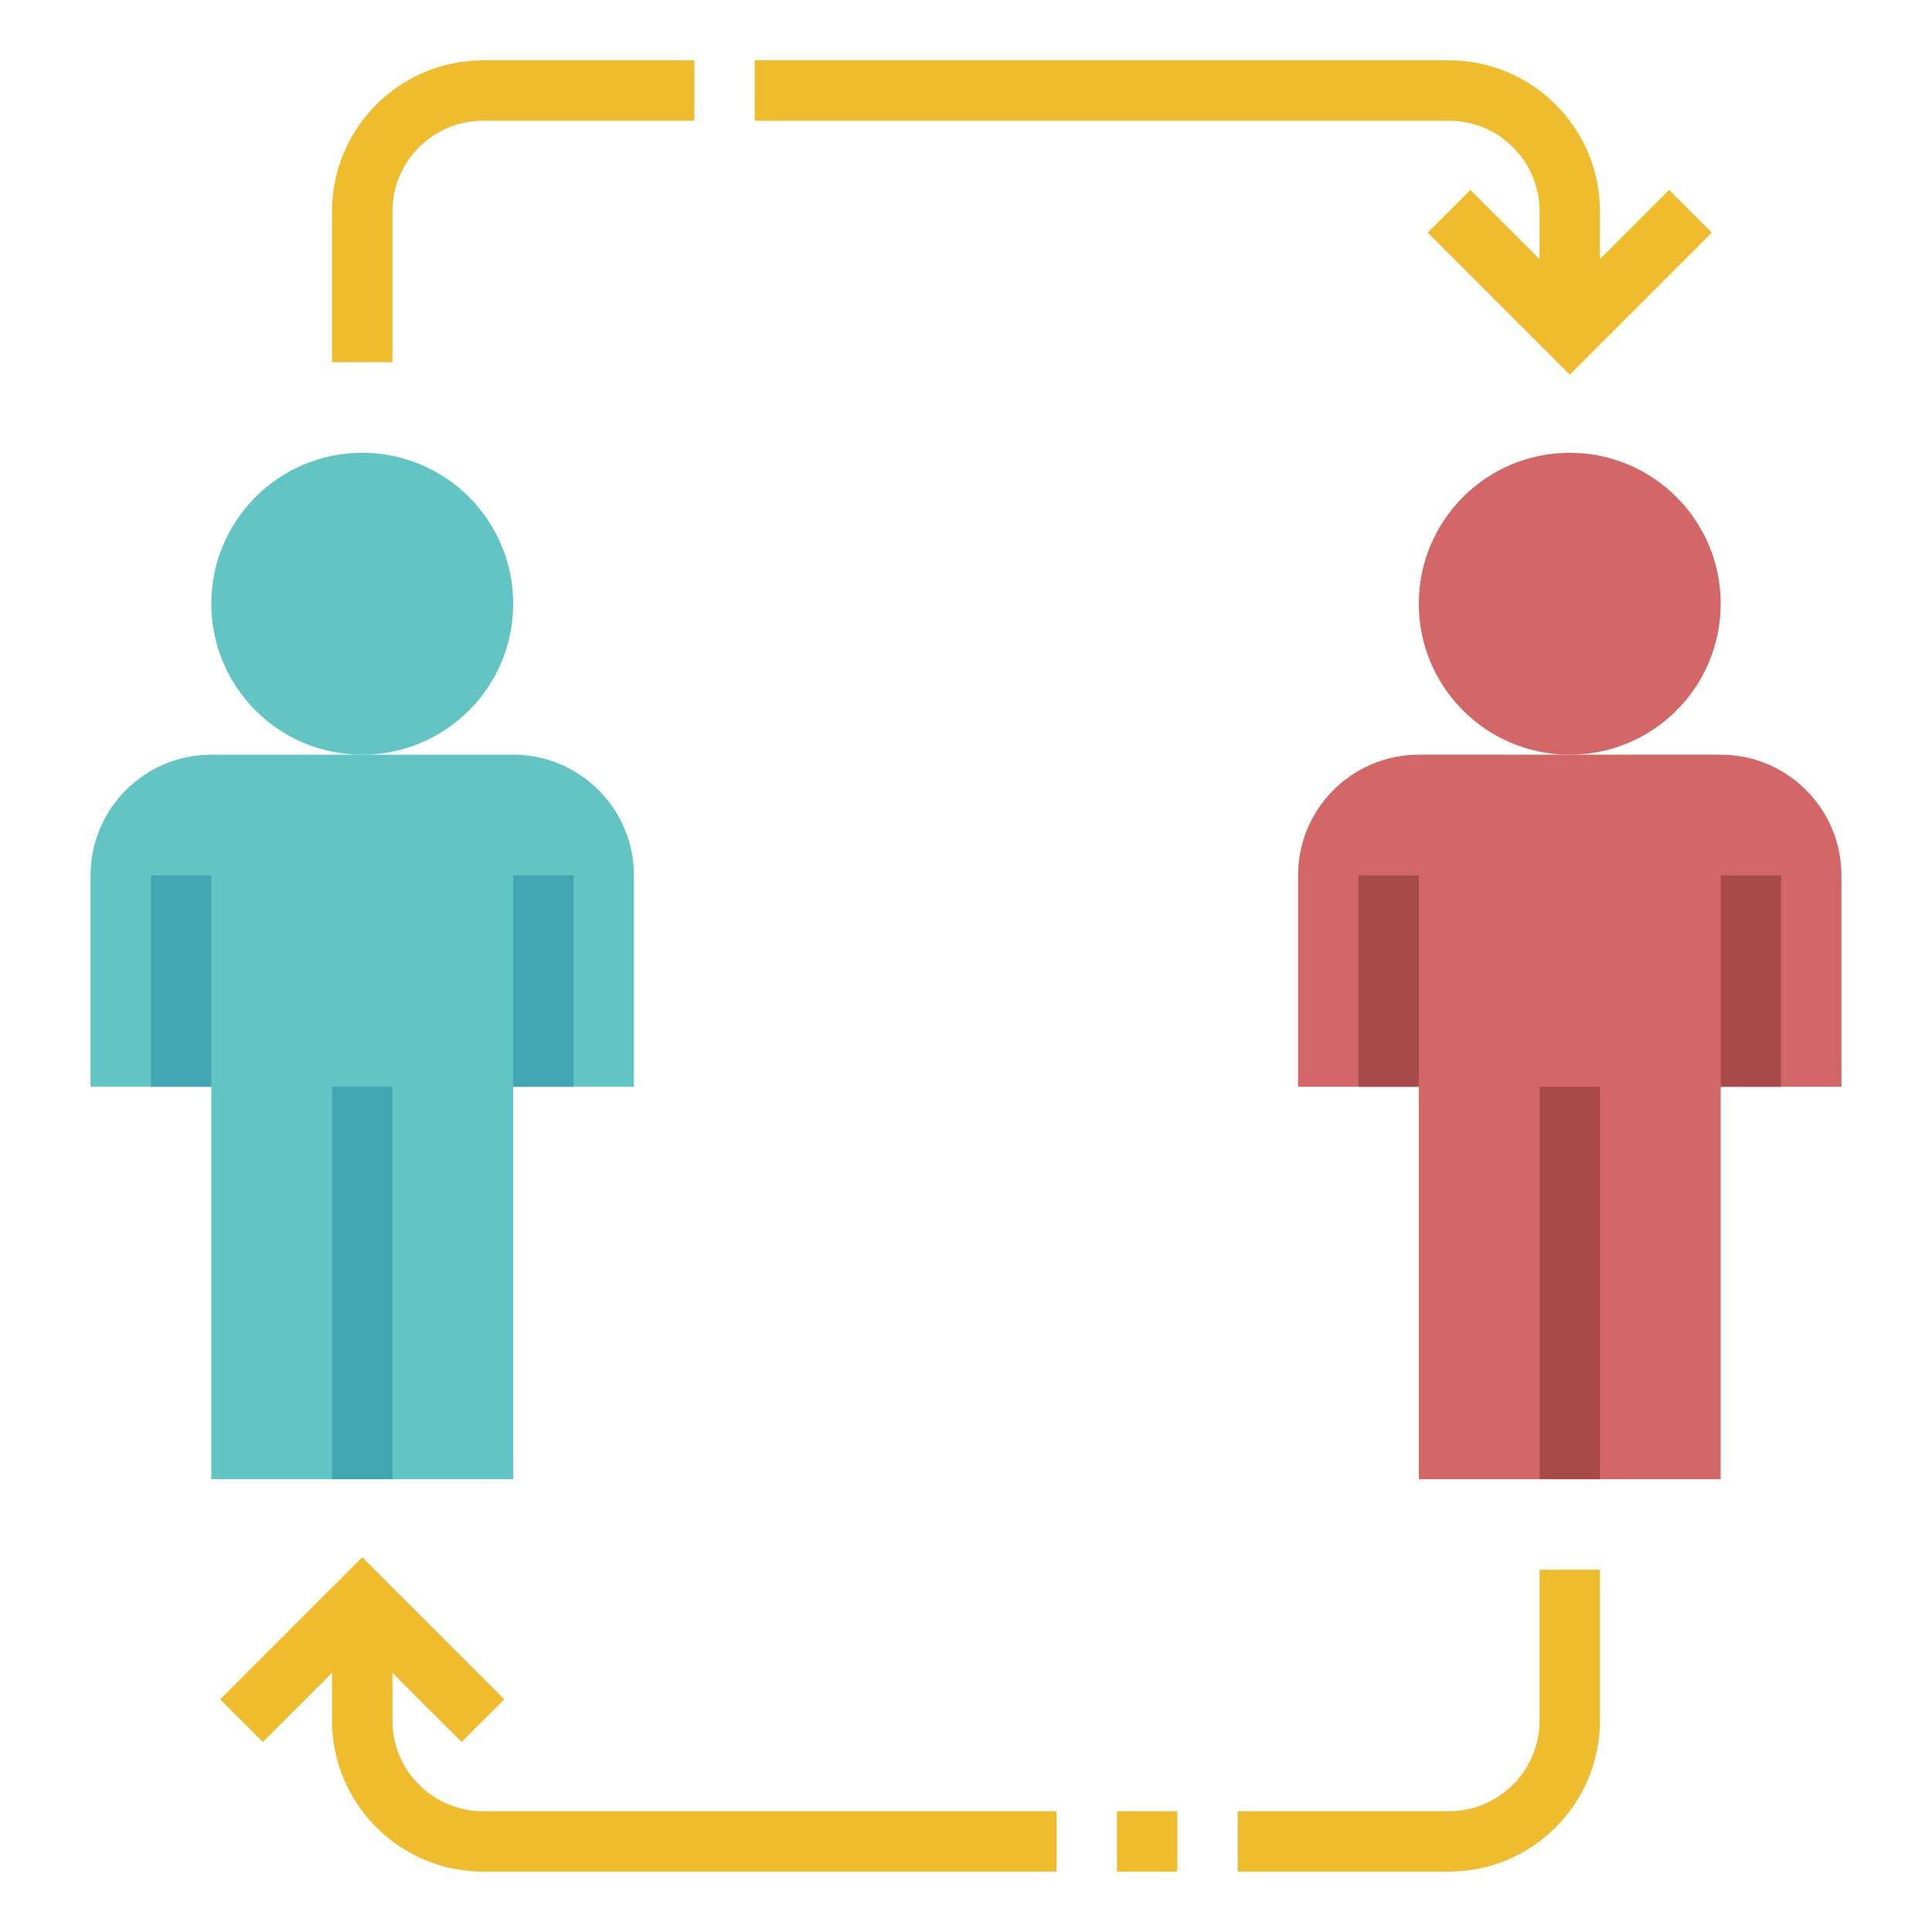
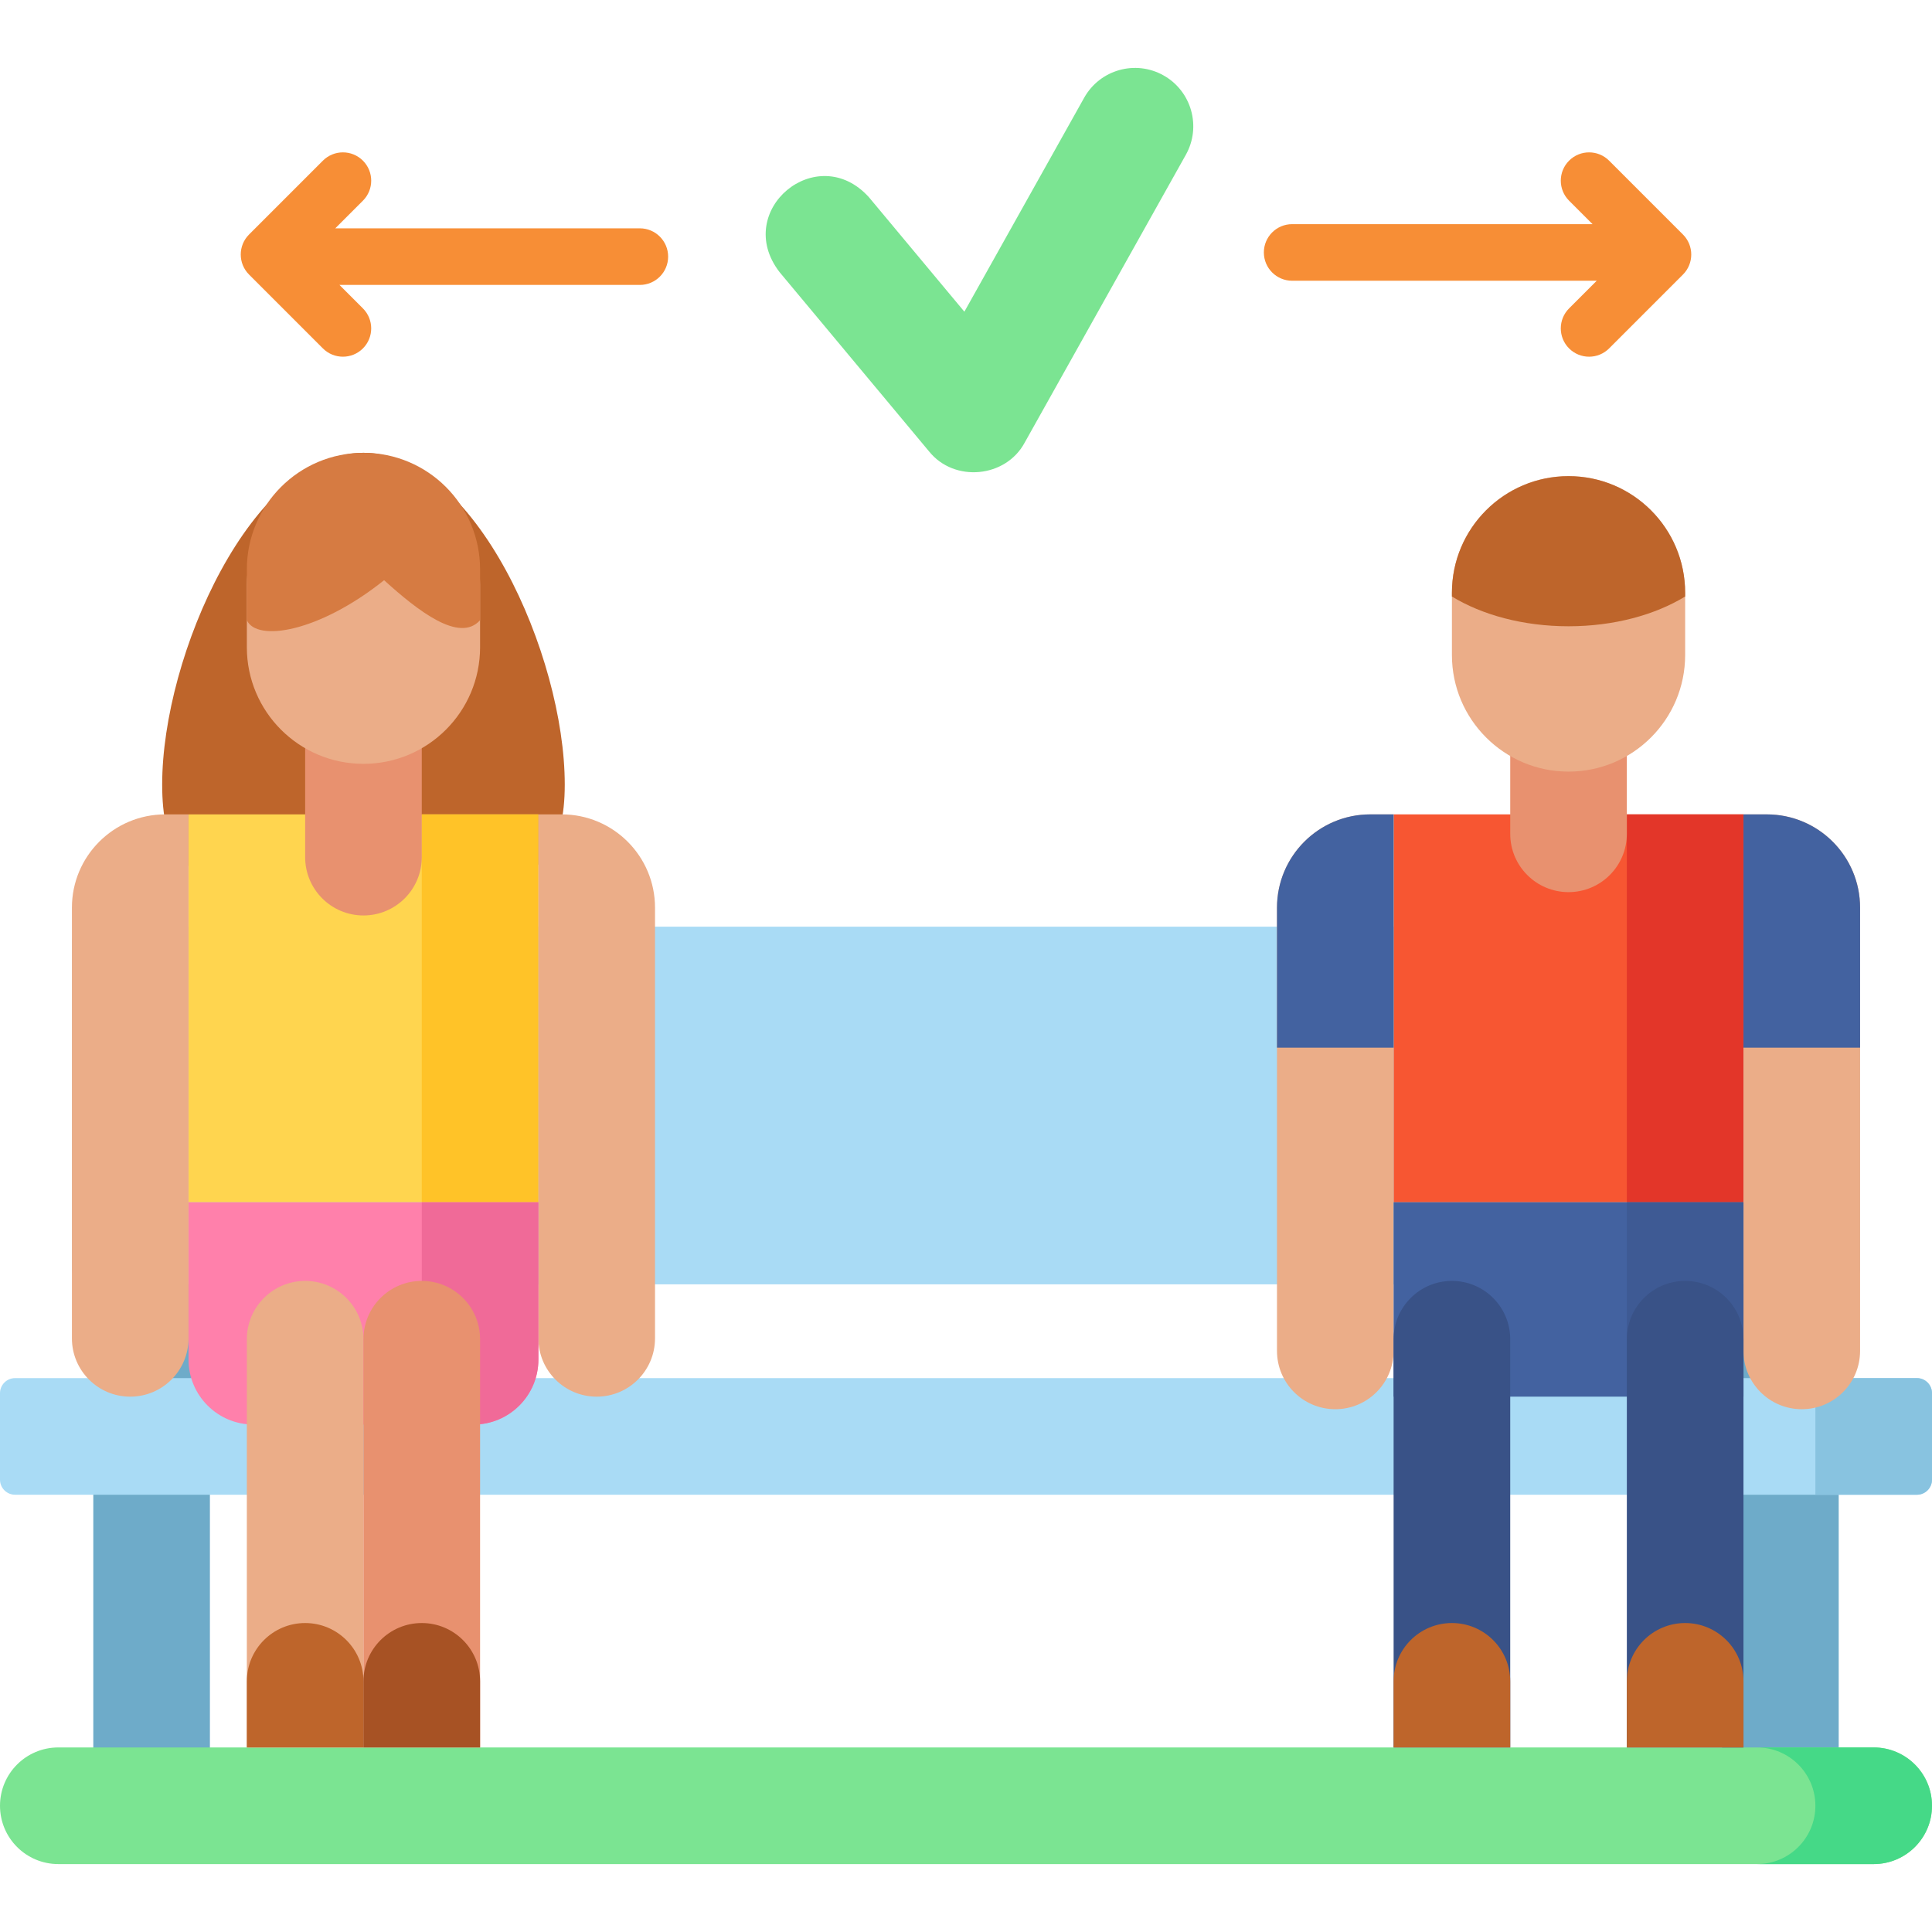
- <svg xmlns="http://www.w3.org/2000/svg" width="64px" height="64px" viewBox="0 0 64 64" id="_x31_-outline-expand" style="enable-background:new 0 0 64 64;" version="1.1" xml:space="preserve">
-   <path d="M17,20c0-2.762-2.238-5-5-5c-2.762,0-5,2.238-5,5c0,2.762,2.238,5,5,5C14.762,25,17,22.762,17,20  L17,20z" style="fill:#62C4C3;" />
-   <path d="M17,25H7c-2.209,0-4,1.791-4,4v7h4v13h10V36h4v-7C21,26.791,19.209,25,17,25L17,25z" style="fill:#62C4C3;" />
-   <path d="M57,20c0-2.762-2.238-5-5-5c-2.762,0-5,2.238-5,5c0,2.762,2.238,5,5,5C54.762,25,57,22.762,57,20  L57,20z" style="fill:#D36767;" />
-   <path d="M57,25H47c-2.209,0-4,1.791-4,4v7h4v13h10V36h4v-7C61,26.791,59.209,25,57,25L57,25z" style="fill:#D36767;" />
-   <path d="M53,10.999h-2v-4c0-1.654-1.346-3-3-3H25v-2h23c2.757,0,5,2.243,5,5V10.999z" style="fill:#EFBC2E;" />
-   <path d="M13,11.999h-2v-5c0-2.757,2.243-5,5-5h7v2h-7c-1.654,0-3,1.346-3,3V11.999z" style="fill:#EFBC2E;" />
-   <polygon points="52,12.413 47.293,7.706 48.707,6.292 52,9.585 55.293,6.292 56.707,7.706 " style="fill:#EFBC2E;" />
-   <path d="M35,61.999H16c-2.757,0-5-2.243-5-5v-4h2v4c0,1.654,1.346,3,3,3h19V61.999z" style="fill:#EFBC2E;" />
-   <rect height="2" style="fill:#EFBC2E;" width="2" x="37" y="59.999" />
-   <path d="M48,61.999h-7v-2h7c1.654,0,3-1.346,3-3v-5h2v5C53,59.756,50.757,61.999,48,61.999z" style="fill:#EFBC2E;" />
-   <polygon points="15.293,57.706 12,54.413 8.707,57.706 7.293,56.292 12,51.585 16.707,56.292 " style="fill:#EFBC2E;" />
-   <rect height="13" style="fill:#42A5B2;" width="2" x="11" y="36" />
-   <rect height="7" style="fill:#42A5B2;" width="2" x="5" y="29" />
-   <rect height="7" style="fill:#42A5B2;" width="2" x="17" y="29" />
-   <rect height="13" style="fill:#AA494A;" width="2" x="51" y="36" />
-   <rect height="7" style="fill:#AA494A;" width="2" x="45" y="29" />
-   <rect height="7" style="fill:#AA494A;" width="2" x="57" y="29" />
+ <svg xmlns="http://www.w3.org/2000/svg" id="Layer_1" enable-background="new 0 0 512 512" height="512" viewBox="0 0 512 512" width="512">
+   <g>
+     <g fill="#f78e36">
+       <path d="m446.003 62.151-19.573-19.575c-2.929-2.928-7.678-2.929-10.607 0s-2.929 7.678 0 10.607l6.217 6.218h-79.604c-4.142 0-7.5 3.358-7.5 7.5s3.358 7.5 7.5 7.5h80.713l-7.327 7.327c-2.929 2.929-2.928 7.678 0 10.607 1.465 1.464 3.384 2.196 5.303 2.196s3.839-.732 5.304-2.197l19.574-19.576c2.929-2.929 2.929-7.677 0-10.607z" />
+       <path d="m169.564 60.509h-80.713l7.327-7.327c2.929-2.929 2.928-7.678 0-10.607-2.93-2.929-7.678-2.928-10.607 0l-19.574 19.576c-2.928 2.929-2.928 7.677 0 10.606l19.573 19.576c1.465 1.464 3.384 2.197 5.304 2.197 1.919 0 3.839-.732 5.303-2.196 2.929-2.929 2.929-7.678 0-10.607l-6.217-6.218h79.604c4.142 0 7.5-3.358 7.5-7.5s-3.358-7.5-7.5-7.5z" />
+     </g>
+     <path d="m24.724 319.979h30.905v153.021h-30.905z" fill="#6eabc9" />
+     <path d="m456.37 319.797h30.905v153.021h-30.905z" fill="#6eabc9" />
+     <path d="m508 396.121h-504c-2.209 0-4-1.791-4-4v-22.909c0-2.209 1.791-4 4-4h504c2.209 0 4 1.791 4 4v22.909c0 2.209-1.791 4-4 4z" fill="#a9dbf5" />
+     <path d="m481.095 365.212v30.909h26.905c2.209 0 4-1.791 4-4v-22.909c0-2.209-1.791-4-4-4z" fill="#88c3e0" />
+     <path d="m488.821 340.368h-465.642c-2.276 0-4.121-1.845-4.121-4.121v-86.546c0-2.276 1.845-4.121 4.121-4.121h465.641c2.276 0 4.121 1.845 4.121 4.121v86.546c.001 2.276-1.844 4.121-4.12 4.121z" fill="#a9dbf5" />
+     <path d="m496.546 494h-481.092c-8.535 0-15.454-6.919-15.454-15.454v-.002c0-8.535 6.919-15.454 15.454-15.454h481.093c8.535 0 15.454 6.919 15.454 15.454v.002c-.001 8.535-6.92 15.454-15.455 15.454z" fill="#7be492" />
+     <path d="m496.547 463.091h-30.905c8.534 0 15.453 6.919 15.453 15.455 0 8.535-6.919 15.455-15.453 15.455h30.905c8.534 0 15.453-6.919 15.453-15.455s-6.919-15.455-15.453-15.455z" fill="#45d987" />
+     <path d="m149.667 207.904c0 34.314-25.065 24.837-54.526 24.837s-52.163 9.477-52.163-24.837 23.882-87.904 53.344-87.904 53.345 53.59 53.345 87.904z" fill="#be652b" />
+     <path d="m49.964 215.818h92.716v102.796h-92.716z" fill="#ffd54f" />
+     <path d="m111.775 215.818h30.905v102.796h-30.905z" fill="#ffc328" />
+     <path d="m34.511 370.129c-8.534 0-15.453-6.918-15.453-15.453v-114.133c0-13.655 11.069-24.724 24.724-24.724h6.181v138.858c.001 8.534-6.918 15.452-15.452 15.452z" fill="#ebad88" />
+     <path d="m158.133 370.129c8.534 0 15.453-6.918 15.453-15.453v-114.133c0-13.655-11.069-24.724-24.724-24.724h-6.181v138.858c-.001 8.534 6.917 15.452 15.452 15.452z" fill="#ebad88" />
+     <path d="m125.45 377.523h-58.256c-9.516 0-17.23-7.714-17.23-17.23v-41.679h92.716v41.679c0 9.516-7.714 17.23-17.23 17.23z" fill="#ff80ab" />
+     <path d="m111.775 318.614v58.909h13.676c9.515 0 17.229-7.715 17.229-17.231v-41.678z" fill="#f06a98" />
+     <path d="m96.322 242.606c-8.534 0-15.453-6.918-15.453-15.453v-42.244h30.905v42.244c.001 8.535-6.918 15.453-15.452 15.453z" fill="#e8916f" />
+     <path d="m96.322 202.424c-17.069 0-30.905-13.837-30.905-30.905v-16.492c0-17.069 13.837-30.905 30.905-30.905 17.069 0 30.905 13.837 30.905 30.905v16.492c0 17.068-13.836 30.905-30.905 30.905z" fill="#ebad88" />
+     <path d="m96.322 120c-17.069 0-30.905 13.838-30.905 30.909v13.448c2.615 5.804 19.045 3.248 36.373-10.595 8.981 8.137 19.97 16.714 25.438 10.595v-13.448c-.001-17.071-13.837-30.909-30.906-30.909z" fill="#d67b42" />
+     <path d="m369.32 215.818h92.716v102.796h-92.716z" fill="#f75632" />
+     <path d="m431.131 215.818h30.905v102.796h-30.905z" fill="#e33629" />
+     <path d="m353.867 373.455c-8.534 0-15.453-6.918-15.453-15.453v-117.459c0-13.655 11.069-24.724 24.724-24.724h6.181v142.184c.001 8.533-6.917 15.452-15.452 15.452z" fill="#ebad88" />
+     <path d="m477.489 373.455c8.534 0 15.453-6.918 15.453-15.453v-117.459c0-13.655-11.069-24.724-24.724-24.724h-6.181v142.184c-.001 8.533 6.918 15.452 15.452 15.452z" fill="#ebad88" />
+     <path d="m369.32 318.614h92.716v51.515h-92.716z" fill="#4362a0" />
+     <path d="m431.131 318.614h30.905v51.515h-30.905z" fill="#3e5a94" />
+     <path d="m415.678 236.424c-8.534 0-15.453-6.918-15.453-15.453v-36.062h30.905v36.062c.001 8.535-6.918 15.453-15.452 15.453z" fill="#e8916f" />
+     <path d="m415.678 204.485c-17.069 0-30.905-13.837-30.905-30.905v-16.492c0-17.069 13.837-30.905 30.905-30.905 17.069 0 30.905 13.837 30.905 30.905v16.492c0 17.068-13.836 30.905-30.905 30.905z" fill="#ebad88" />
+     <path d="m415.678 126.182c-17.069 0-30.905 13.838-30.905 30.909v.989c7.991 4.878 18.887 7.887 30.905 7.887s22.914-3.009 30.905-7.887v-.989c0-17.071-13.836-30.909-30.905-30.909z" fill="#be652b" />
+     <path d="m369.32 277.636h-30.905v-37.092c0-13.656 11.07-24.726 24.726-24.726h6.18v61.818z" fill="#4362a0" />
+     <path d="m462.036 277.636h30.905v-37.092c0-13.656-11.07-24.726-24.726-24.726h-6.18v61.818z" fill="#4362a0" />
+     <path d="m96.322 463.091h-30.906v-108.184c0-8.534 6.918-15.453 15.453-15.453 8.534 0 15.453 6.918 15.453 15.453z" fill="#ebad88" />
+     <path d="m127.227 463.091h-30.905v-108.184c0-8.534 6.918-15.453 15.453-15.453 8.534 0 15.453 6.918 15.453 15.453v108.184z" fill="#e8916f" />
+     <path d="m96.322 463.091h-30.906v-17.517c0-8.534 6.918-15.453 15.453-15.453 8.534 0 15.453 6.918 15.453 15.453z" fill="#be652b" />
+     <path d="m127.227 463.091h-30.905v-17.517c0-8.534 6.918-15.453 15.453-15.453 8.534 0 15.453 6.918 15.453 15.453v17.517z" fill="#a75224" />
+     <path d="m400.225 463.091h-30.905v-108.184c0-8.534 6.918-15.453 15.453-15.453 8.534 0 15.453 6.918 15.453 15.453v108.184z" fill="#395287" />
+     <path d="m462.036 463.091h-30.905v-108.184c0-8.534 6.918-15.453 15.453-15.453 8.534 0 15.453 6.918 15.453 15.453v108.184z" fill="#395287" />
+     <path d="m400.225 463.091h-30.905v-17.517c0-8.534 6.918-15.453 15.453-15.453 8.534 0 15.453 6.918 15.453 15.453v17.517z" fill="#be652b" />
+     <path d="m462.036 463.091h-30.905v-17.517c0-8.534 6.918-15.453 15.453-15.453 8.534 0 15.453 6.918 15.453 15.453v17.517z" fill="#be652b" />
+     <path d="m308.338 19.977c-7.439-4.175-16.851-1.522-21.022 5.927l-31.746 56.699-25.29-30.332c-13.728-15.212-36.219 3.535-23.71 19.817 0 0 39.656 47.56 39.656 47.56 6.67 8.273 20.302 6.998 25.326-2.349 0 0 42.706-76.276 42.706-76.276 4.17-7.447 1.52-16.871-5.92-21.046z" fill="#7be492" />
+   </g>
</svg>
